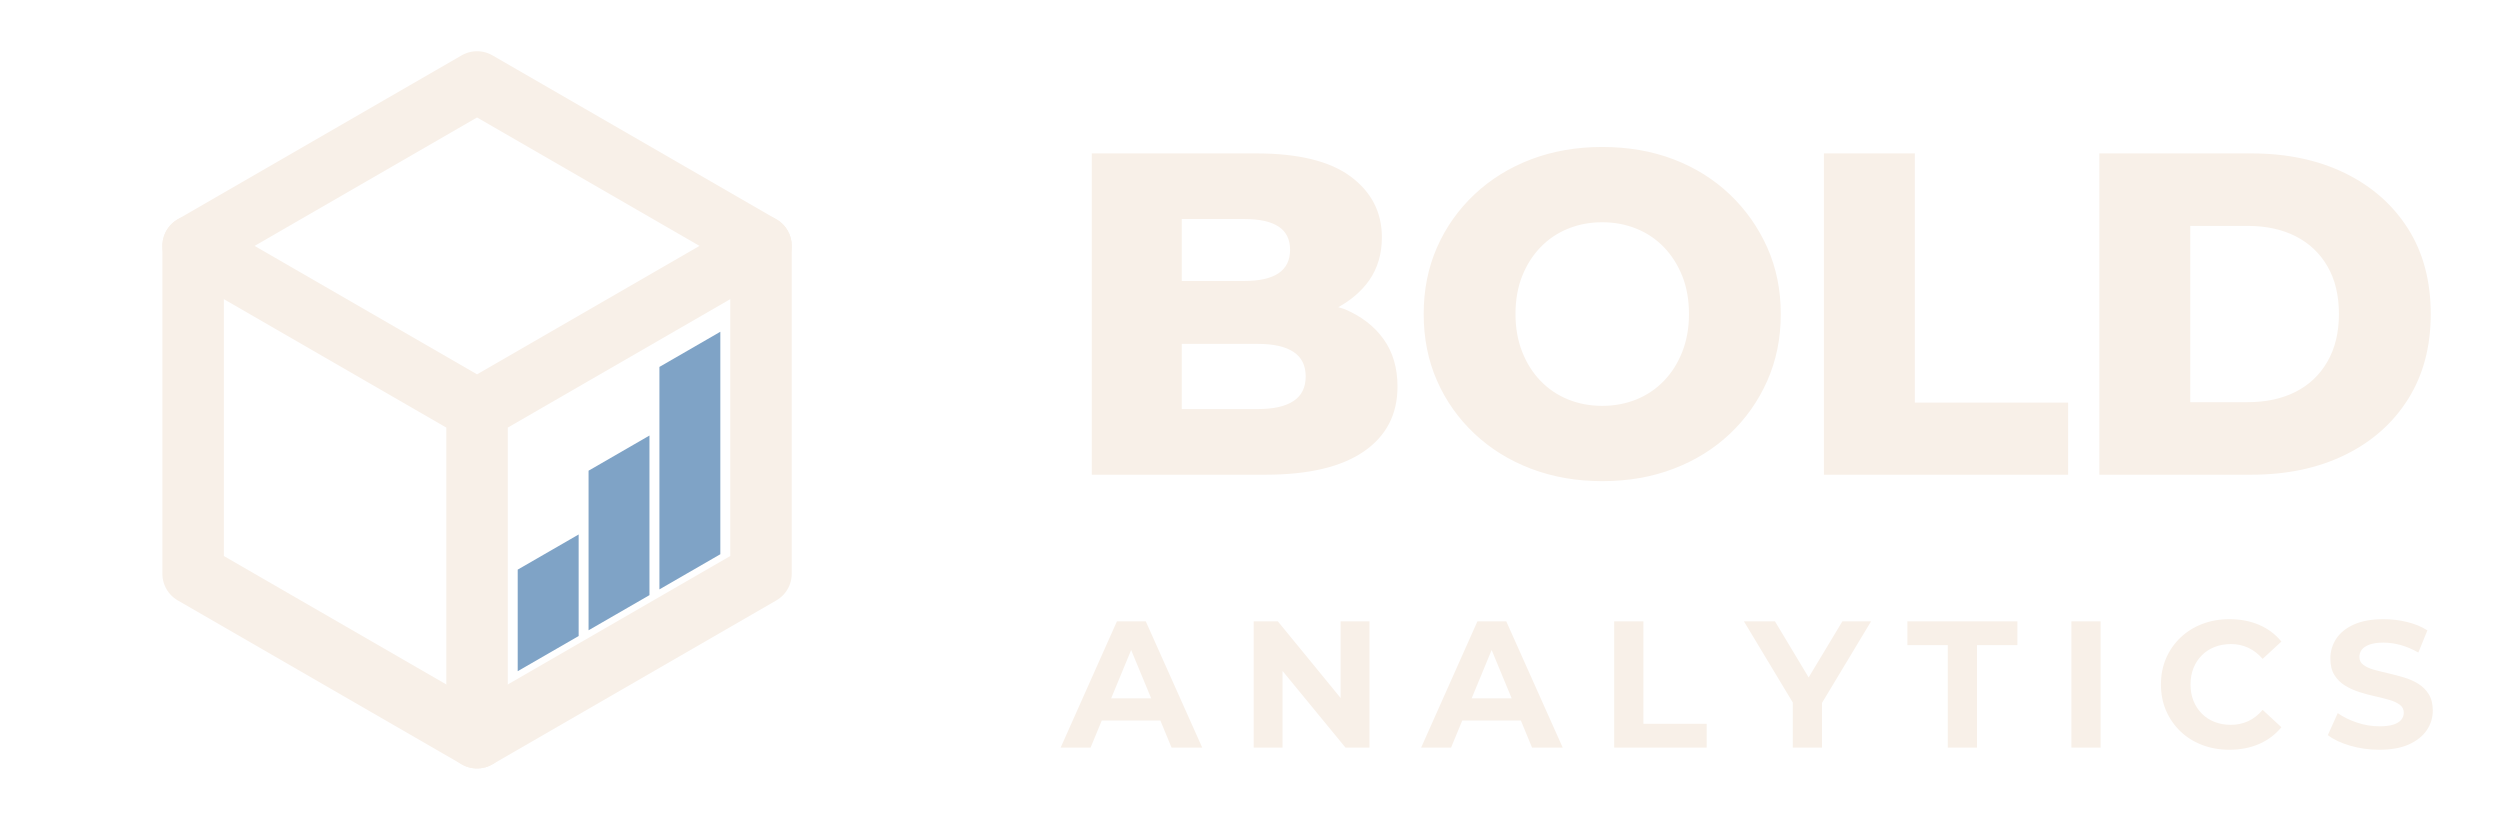
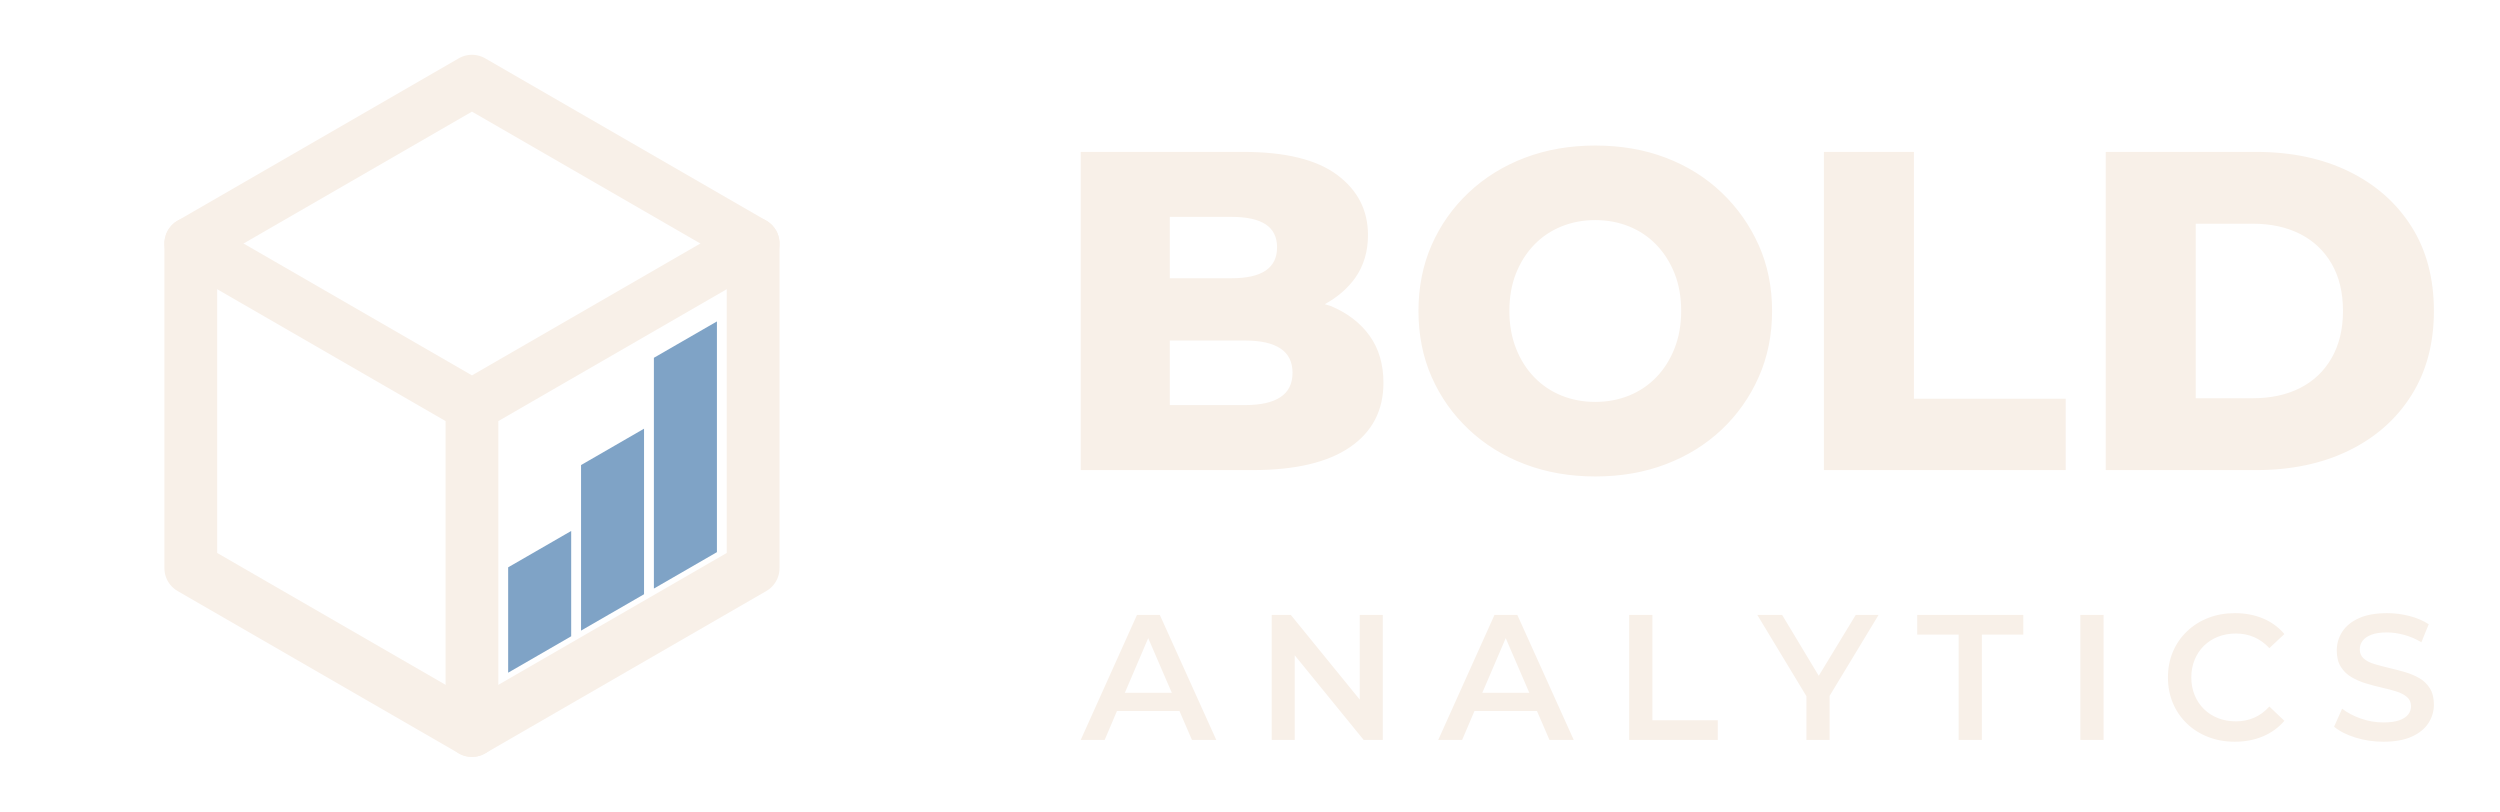
- <svg xmlns="http://www.w3.org/2000/svg" viewBox="0 0 609.2 200" width="610" height="200">
-   <g fill="none" stroke="#f8f0e8" stroke-width="15" stroke-linejoin="round" stroke-linecap="round">
+ <svg xmlns="http://www.w3.org/2000/svg" viewBox="0 0 615.42 200" width="616" height="200">
+   <g fill="none" stroke="#f8f0e8" stroke-width="13" stroke-linejoin="round" stroke-linecap="round">
    <polygon points="116,20 185.28,60 185.28,140 116,180 46.72,140 46.72,60" />
    <path d="M46.72,60 L116,100 L185.28,60 M116,100 L116,180" />
  </g>
-   <path d="M125.92,163.77 L140.79,155.19 L140.79,130.41 L125.92,138.99 Z" fill="#7fa3c6" />
-   <path d="M143.21,153.79 L158.07,145.21 L158.07,106.27 L143.21,114.85 Z" fill="#7fa3c6" />
-   <path d="M160.5,143.81 L175.36,135.23 L175.36,80.95 L160.5,89.53 Z" fill="#7fa3c6" />
-   <path d="M308.34 115.83L266 115.83L266 37.43L306.10 37.43Q321.55 37.43 329.17 43.08Q336.78 48.74 336.78 57.92L336.78 57.92Q336.78 63.97 333.65 68.45L333.65 68.45Q330.85 72.37 326.14 74.95L326.14 74.95Q326.93 75.17 327.60 75.40L327.60 75.40Q333.76 77.97 337.18 82.73Q340.59 87.49 340.59 94.32L340.59 94.32Q340.59 104.52 332.36 110.17Q324.13 115.83 308.34 115.83L308.34 115.83ZM287.95 83.91L287.95 99.81L306.54 99.81Q312.26 99.81 315.22 97.85Q318.19 95.89 318.19 91.86Q318.19 87.83 315.22 85.87Q312.26 83.91 306.54 83.91L306.54 83.91L287.95 83.91ZM287.95 53.44L287.95 68.56L303.18 68.56Q308.78 68.56 311.58 66.66Q314.38 64.76 314.38 60.95Q314.38 57.14 311.58 55.29Q308.78 53.44 303.18 53.44L303.18 53.44L287.95 53.44ZM390.54 117.40L390.54 117.40Q381.14 117.40 373.18 114.37Q365.23 111.35 359.35 105.80Q353.47 100.26 350.22 92.87Q346.98 85.48 346.98 76.63L346.98 76.63Q346.98 67.78 350.22 60.39Q353.47 53.00 359.35 47.45Q365.23 41.91 373.18 38.88Q381.14 35.86 390.54 35.86L390.54 35.86Q400.06 35.86 407.96 38.88Q415.86 41.91 421.68 47.45Q427.50 53.00 430.81 60.39Q434.11 67.78 434.11 76.63L434.11 76.63Q434.11 85.48 430.81 92.92Q427.50 100.37 421.68 105.86Q415.86 111.35 407.96 114.37Q400.06 117.40 390.54 117.40ZM390.54 99.03L390.54 99.03Q395.02 99.03 398.89 97.46Q402.75 95.89 405.61 92.92Q408.46 89.96 410.09 85.81Q411.71 81.67 411.71 76.63L411.71 76.63Q411.71 71.48 410.09 67.39Q408.46 63.30 405.61 60.33Q402.75 57.36 398.89 55.80Q395.02 54.23 390.54 54.23L390.54 54.23Q386.06 54.23 382.20 55.80Q378.34 57.36 375.48 60.33Q372.62 63.30 371 67.39Q369.38 71.48 369.38 76.63L369.38 76.63Q369.38 81.67 371 85.81Q372.62 89.96 375.48 92.92Q378.34 95.89 382.20 97.46Q386.06 99.03 390.54 99.03ZM504.22 115.83L444.64 115.83L444.64 37.43L466.82 37.43L466.82 98.24L504.22 98.24L504.22 115.83ZM548.91 115.83L511.84 115.83L511.84 37.43L548.91 37.43Q561.90 37.43 571.76 42.24Q581.62 47.06 587.16 55.80Q592.70 64.53 592.70 76.63L592.70 76.63Q592.70 88.61 587.16 97.40Q581.62 106.20 571.76 111.01Q561.90 115.83 548.91 115.83L548.91 115.83ZM534.02 55.12L534.02 98.13L548.02 98.13Q554.74 98.13 559.72 95.61Q564.70 93.09 567.50 88.22Q570.30 83.35 570.30 76.63L570.30 76.63Q570.30 69.80 567.50 64.98Q564.70 60.16 559.72 57.64Q554.74 55.12 548.02 55.12L548.02 55.12L534.02 55.12Z" fill="#f8f0e8" />
-   <path d="M265.70 182.41L258.40 182.41L272.13 151.61L279.17 151.61L292.94 182.41L285.46 182.41L282.73 175.81L268.43 175.81L265.70 182.41ZM270.72 170.40L280.49 170.40L275.60 158.60L270.72 170.40ZM312.54 182.41L305.50 182.41L305.50 151.61L311.40 151.61L326.71 170.31L326.71 151.61L333.75 151.61L333.75 182.41L327.90 182.41L312.54 163.71L312.54 182.41ZM353.66 182.41L346.36 182.41L360.09 151.61L367.13 151.61L380.90 182.41L373.42 182.41L370.69 175.81L356.39 175.81L353.66 182.41ZM358.68 170.40L368.45 170.40L363.56 158.60L358.68 170.40ZM416.03 182.41L393.46 182.41L393.46 151.61L400.59 151.61L400.59 176.60L416.03 176.60L416.03 182.41ZM444.17 182.41L437.04 182.41L437.04 171.41L425.12 151.61L432.69 151.61L440.91 165.29L449.14 151.61L456.14 151.61L444.17 171.50L444.17 182.41ZM481.99 182.41L474.86 182.41L474.86 157.42L465.00 157.42L465.00 151.61L491.84 151.61L491.84 157.42L481.99 157.42L481.99 182.41ZM512.15 182.41L505.02 182.41L505.02 151.61L512.15 151.61L512.15 182.41ZM543.55 182.94L543.55 182.94Q539.98 182.94 536.92 181.77Q533.87 180.60 531.62 178.45Q529.38 176.29 528.12 173.39Q526.87 170.48 526.87 167.01L526.87 167.01Q526.87 163.53 528.12 160.63Q529.38 157.72 531.64 155.57Q533.91 153.41 536.95 152.25Q539.98 151.08 543.59 151.08L543.59 151.08Q547.59 151.08 550.83 152.47Q554.06 153.85 556.26 156.54L556.26 156.54L551.69 160.76Q550.10 158.96 548.17 158.05Q546.23 157.15 543.94 157.15L543.94 157.15Q541.79 157.15 539.98 157.86Q538.18 158.56 536.86 159.88Q535.54 161.20 534.81 163.00Q534.09 164.81 534.09 167.01L534.09 167.01Q534.09 169.21 534.81 171.01Q535.54 172.82 536.86 174.14Q538.18 175.46 539.98 176.16Q541.79 176.86 543.94 176.86L543.94 176.86Q546.23 176.86 548.17 175.96Q550.10 175.06 551.69 173.21L551.69 173.21L556.26 177.44Q554.06 180.12 550.83 181.53Q547.59 182.94 543.55 182.94ZM580.13 182.94L580.13 182.94Q576.44 182.94 573.05 181.95Q569.66 180.96 567.59 179.37L567.59 179.37L570.01 174.00Q571.99 175.41 574.70 176.31Q577.40 177.22 580.18 177.22L580.18 177.22Q582.29 177.22 583.59 176.80Q584.88 176.38 585.50 175.63Q586.12 174.88 586.12 173.92L586.12 173.92Q586.12 172.68 585.15 171.96Q584.18 171.23 582.60 170.77Q581.01 170.31 579.10 169.89Q577.18 169.47 575.27 168.86Q573.36 168.24 571.77 167.27Q570.19 166.30 569.20 164.72Q568.21 163.14 568.21 160.67L568.21 160.67Q568.21 158.03 569.64 155.85Q571.07 153.68 573.95 152.38Q576.83 151.08 581.19 151.08L581.19 151.08Q584.09 151.08 586.91 151.76Q589.72 152.44 591.88 153.81L591.88 153.81L589.68 159.22Q587.52 157.99 585.37 157.39Q583.21 156.80 581.14 156.80L581.14 156.80Q579.08 156.80 577.76 157.28Q576.44 157.77 575.86 158.54Q575.29 159.31 575.29 160.32L575.29 160.32Q575.29 161.51 576.26 162.23Q577.23 162.96 578.81 163.40Q580.40 163.84 582.31 164.28Q584.22 164.72 586.14 165.29Q588.05 165.86 589.64 166.83Q591.22 167.80 592.21 169.38Q593.20 170.97 593.20 173.39L593.20 173.39Q593.20 175.98 591.75 178.14Q590.30 180.30 587.41 181.62Q584.53 182.94 580.13 182.94Z" fill="#f8f0e8" />
+   <path d="M124.92,165.75 L140.45,156.78 L140.45,130.83 L124.92,139.79 Z" fill="#7fa3c6" />
+   <path d="M142.88,155.38 L158.4,146.42 L158.4,105.63 L142.88,114.59 Z" fill="#7fa3c6" />
+   <path d="M160.83,145.02 L176.36,136.05 L176.36,79.2 L160.83,88.16 Z" fill="#7fa3c6" />
+   <path d="M308.34 115.83L266 115.83L266 37.43L306.10 37.43Q321.55 37.43 329.17 43.08Q336.78 48.74 336.78 57.92L336.78 57.92Q336.78 63.97 333.65 68.45L333.65 68.45Q330.85 72.37 326.14 74.95L326.14 74.95Q326.93 75.17 327.60 75.40L327.60 75.40Q333.76 77.97 337.18 82.73Q340.59 87.49 340.59 94.32L340.59 94.32Q340.59 104.52 332.36 110.17Q324.13 115.83 308.34 115.83L308.34 115.83ZM287.95 83.91L287.95 99.81L306.54 99.81Q312.26 99.81 315.22 97.85Q318.19 95.89 318.19 91.86Q318.19 87.83 315.22 85.87Q312.26 83.91 306.54 83.91L306.54 83.91L287.95 83.91ZM287.95 53.44L287.95 68.56L303.18 68.56Q308.78 68.56 311.58 66.66Q314.38 64.76 314.38 60.95Q314.38 57.14 311.58 55.29Q308.78 53.44 303.18 53.44L303.18 53.44L287.95 53.44ZM392.78 117.40L392.78 117.40Q383.38 117.40 375.42 114.37Q367.47 111.35 361.59 105.80Q355.71 100.26 352.46 92.87Q349.22 85.48 349.22 76.63L349.22 76.63Q349.22 67.78 352.46 60.39Q355.71 53.00 361.59 47.45Q367.47 41.91 375.42 38.88Q383.38 35.86 392.78 35.86L392.78 35.86Q402.30 35.86 410.20 38.88Q418.10 41.91 423.92 47.45Q429.74 53.00 433.05 60.39Q436.35 67.78 436.35 76.63L436.35 76.63Q436.35 85.48 433.05 92.92Q429.74 100.37 423.92 105.86Q418.10 111.35 410.20 114.37Q402.30 117.40 392.78 117.40ZM392.78 99.03L392.78 99.03Q397.26 99.03 401.13 97.46Q404.99 95.89 407.85 92.92Q410.70 89.96 412.33 85.81Q413.95 81.67 413.95 76.63L413.95 76.63Q413.95 71.48 412.33 67.39Q410.70 63.30 407.85 60.33Q404.99 57.36 401.13 55.80Q397.26 54.23 392.78 54.23L392.78 54.23Q388.30 54.23 384.44 55.80Q380.58 57.36 377.72 60.33Q374.86 63.30 373.24 67.39Q371.62 71.48 371.62 76.63L371.62 76.63Q371.62 81.67 373.24 85.81Q374.86 89.96 377.72 92.92Q380.58 95.89 384.44 97.46Q388.30 99.03 392.78 99.03ZM508.70 115.83L449.12 115.83L449.12 37.43L471.30 37.43L471.30 98.24L508.70 98.24L508.70 115.83ZM555.63 115.83L518.56 115.83L518.56 37.43L555.63 37.43Q568.62 37.43 578.48 42.24Q588.34 47.06 593.88 55.80Q599.42 64.53 599.42 76.63L599.42 76.63Q599.42 88.61 593.88 97.40Q588.34 106.20 578.48 111.01Q568.62 115.83 555.63 115.83L555.63 115.83ZM540.74 55.12L540.74 98.13L554.74 98.13Q561.46 98.13 566.44 95.61Q571.42 93.09 574.22 88.22Q577.02 83.35 577.02 76.63L577.02 76.63Q577.02 69.80 574.22 64.98Q571.42 60.16 566.44 57.64Q561.46 55.12 554.74 55.12L554.74 55.12L540.74 55.12Z" fill="#f8f0e8" />
+   <path d="M271.90 182.32L266 182.32L279.86 151.52L285.49 151.52L299.40 182.32L293.41 182.32L290.33 175.19L274.93 175.19L271.90 182.32ZM276.87 170.70L288.44 170.70L282.63 157.24L276.87 170.70ZM318.73 182.32L313.06 182.32L313.06 151.52L317.77 151.52L334.75 172.38L334.75 151.52L340.43 151.52L340.43 182.32L335.72 182.32L318.73 161.46L318.73 182.32ZM359.98 182.32L354.09 182.32L367.95 151.52L373.58 151.52L387.48 182.32L381.50 182.32L378.42 175.19L363.02 175.19L359.98 182.32ZM364.95 170.70L376.53 170.70L370.72 157.24L364.95 170.70ZM422.97 182.32L401.14 182.32L401.14 151.52L406.86 151.52L406.86 177.48L422.97 177.48L422.97 182.32ZM450.53 182.32L444.81 182.32L444.81 171.54L432.71 151.52L438.83 151.52L447.85 166.52L456.96 151.52L462.59 151.52L450.53 171.45L450.53 182.32ZM488.04 182.32L482.32 182.32L482.32 156.36L472.11 156.36L472.11 151.52L498.25 151.52L498.25 156.36L488.04 156.36L488.04 182.32ZM518.03 182.32L512.31 182.32L512.31 151.52L518.03 151.52L518.03 182.32ZM550.34 182.76L550.34 182.76Q546.82 182.76 543.81 181.59Q540.80 180.43 538.57 178.29Q536.35 176.16 535.12 173.26Q533.89 170.35 533.89 166.92L533.89 166.92Q533.89 163.49 535.12 160.58Q536.35 157.68 538.60 155.55Q540.84 153.41 543.83 152.25Q546.82 151.08 550.39 151.08L550.39 151.08Q554.17 151.08 557.30 152.38Q560.42 153.68 562.58 156.23L562.58 156.23L558.88 159.70Q557.21 157.90 555.14 157.00Q553.07 156.10 550.65 156.10L550.65 156.10Q548.23 156.10 546.23 156.89Q544.23 157.68 542.75 159.13Q541.28 160.58 540.47 162.56Q539.65 164.54 539.65 166.92L539.65 166.92Q539.65 169.30 540.47 171.28Q541.28 173.26 542.75 174.71Q544.23 176.16 546.23 176.95Q548.23 177.74 550.65 177.74L550.65 177.74Q553.07 177.74 555.14 176.84Q557.21 175.94 558.88 174.09L558.88 174.09L562.58 177.61Q560.42 180.12 557.30 181.44Q554.17 182.76 550.34 182.76ZM586.97 182.76L586.97 182.76Q583.36 182.76 580.06 181.73Q576.76 180.69 574.83 179.06L574.83 179.06L576.81 174.62Q578.66 176.07 581.38 177.04Q584.11 178.01 586.97 178.01L586.97 178.01Q589.39 178.01 590.89 177.48Q592.38 176.95 593.09 176.05Q593.79 175.15 593.79 174.00L593.79 174.00Q593.79 172.60 592.78 171.74Q591.77 170.88 590.16 170.37Q588.56 169.87 586.60 169.43Q584.64 168.99 582.68 168.39Q580.72 167.80 579.12 166.85Q577.51 165.91 576.50 164.32Q575.49 162.74 575.49 160.28L575.49 160.28Q575.49 157.77 576.83 155.68Q578.17 153.59 580.92 152.33Q583.67 151.08 587.90 151.08L587.90 151.08Q590.67 151.08 593.40 151.78Q596.12 152.49 598.15 153.81L598.15 153.81L596.34 158.25Q594.28 157.02 592.08 156.43Q589.88 155.83 587.85 155.83L587.85 155.83Q585.48 155.83 584.00 156.40Q582.53 156.98 581.85 157.90Q581.16 158.82 581.16 160.01L581.16 160.01Q581.16 161.42 582.15 162.28Q583.14 163.14 584.75 163.62Q586.36 164.10 588.34 164.57Q590.32 165.03 592.27 165.60Q594.23 166.17 595.84 167.10Q597.44 168.02 598.43 169.60Q599.42 171.19 599.42 173.61L599.42 173.61Q599.42 176.07 598.08 178.16Q596.74 180.25 593.97 181.51Q591.20 182.76 586.97 182.76Z" fill="#f8f0e8" />
</svg>
